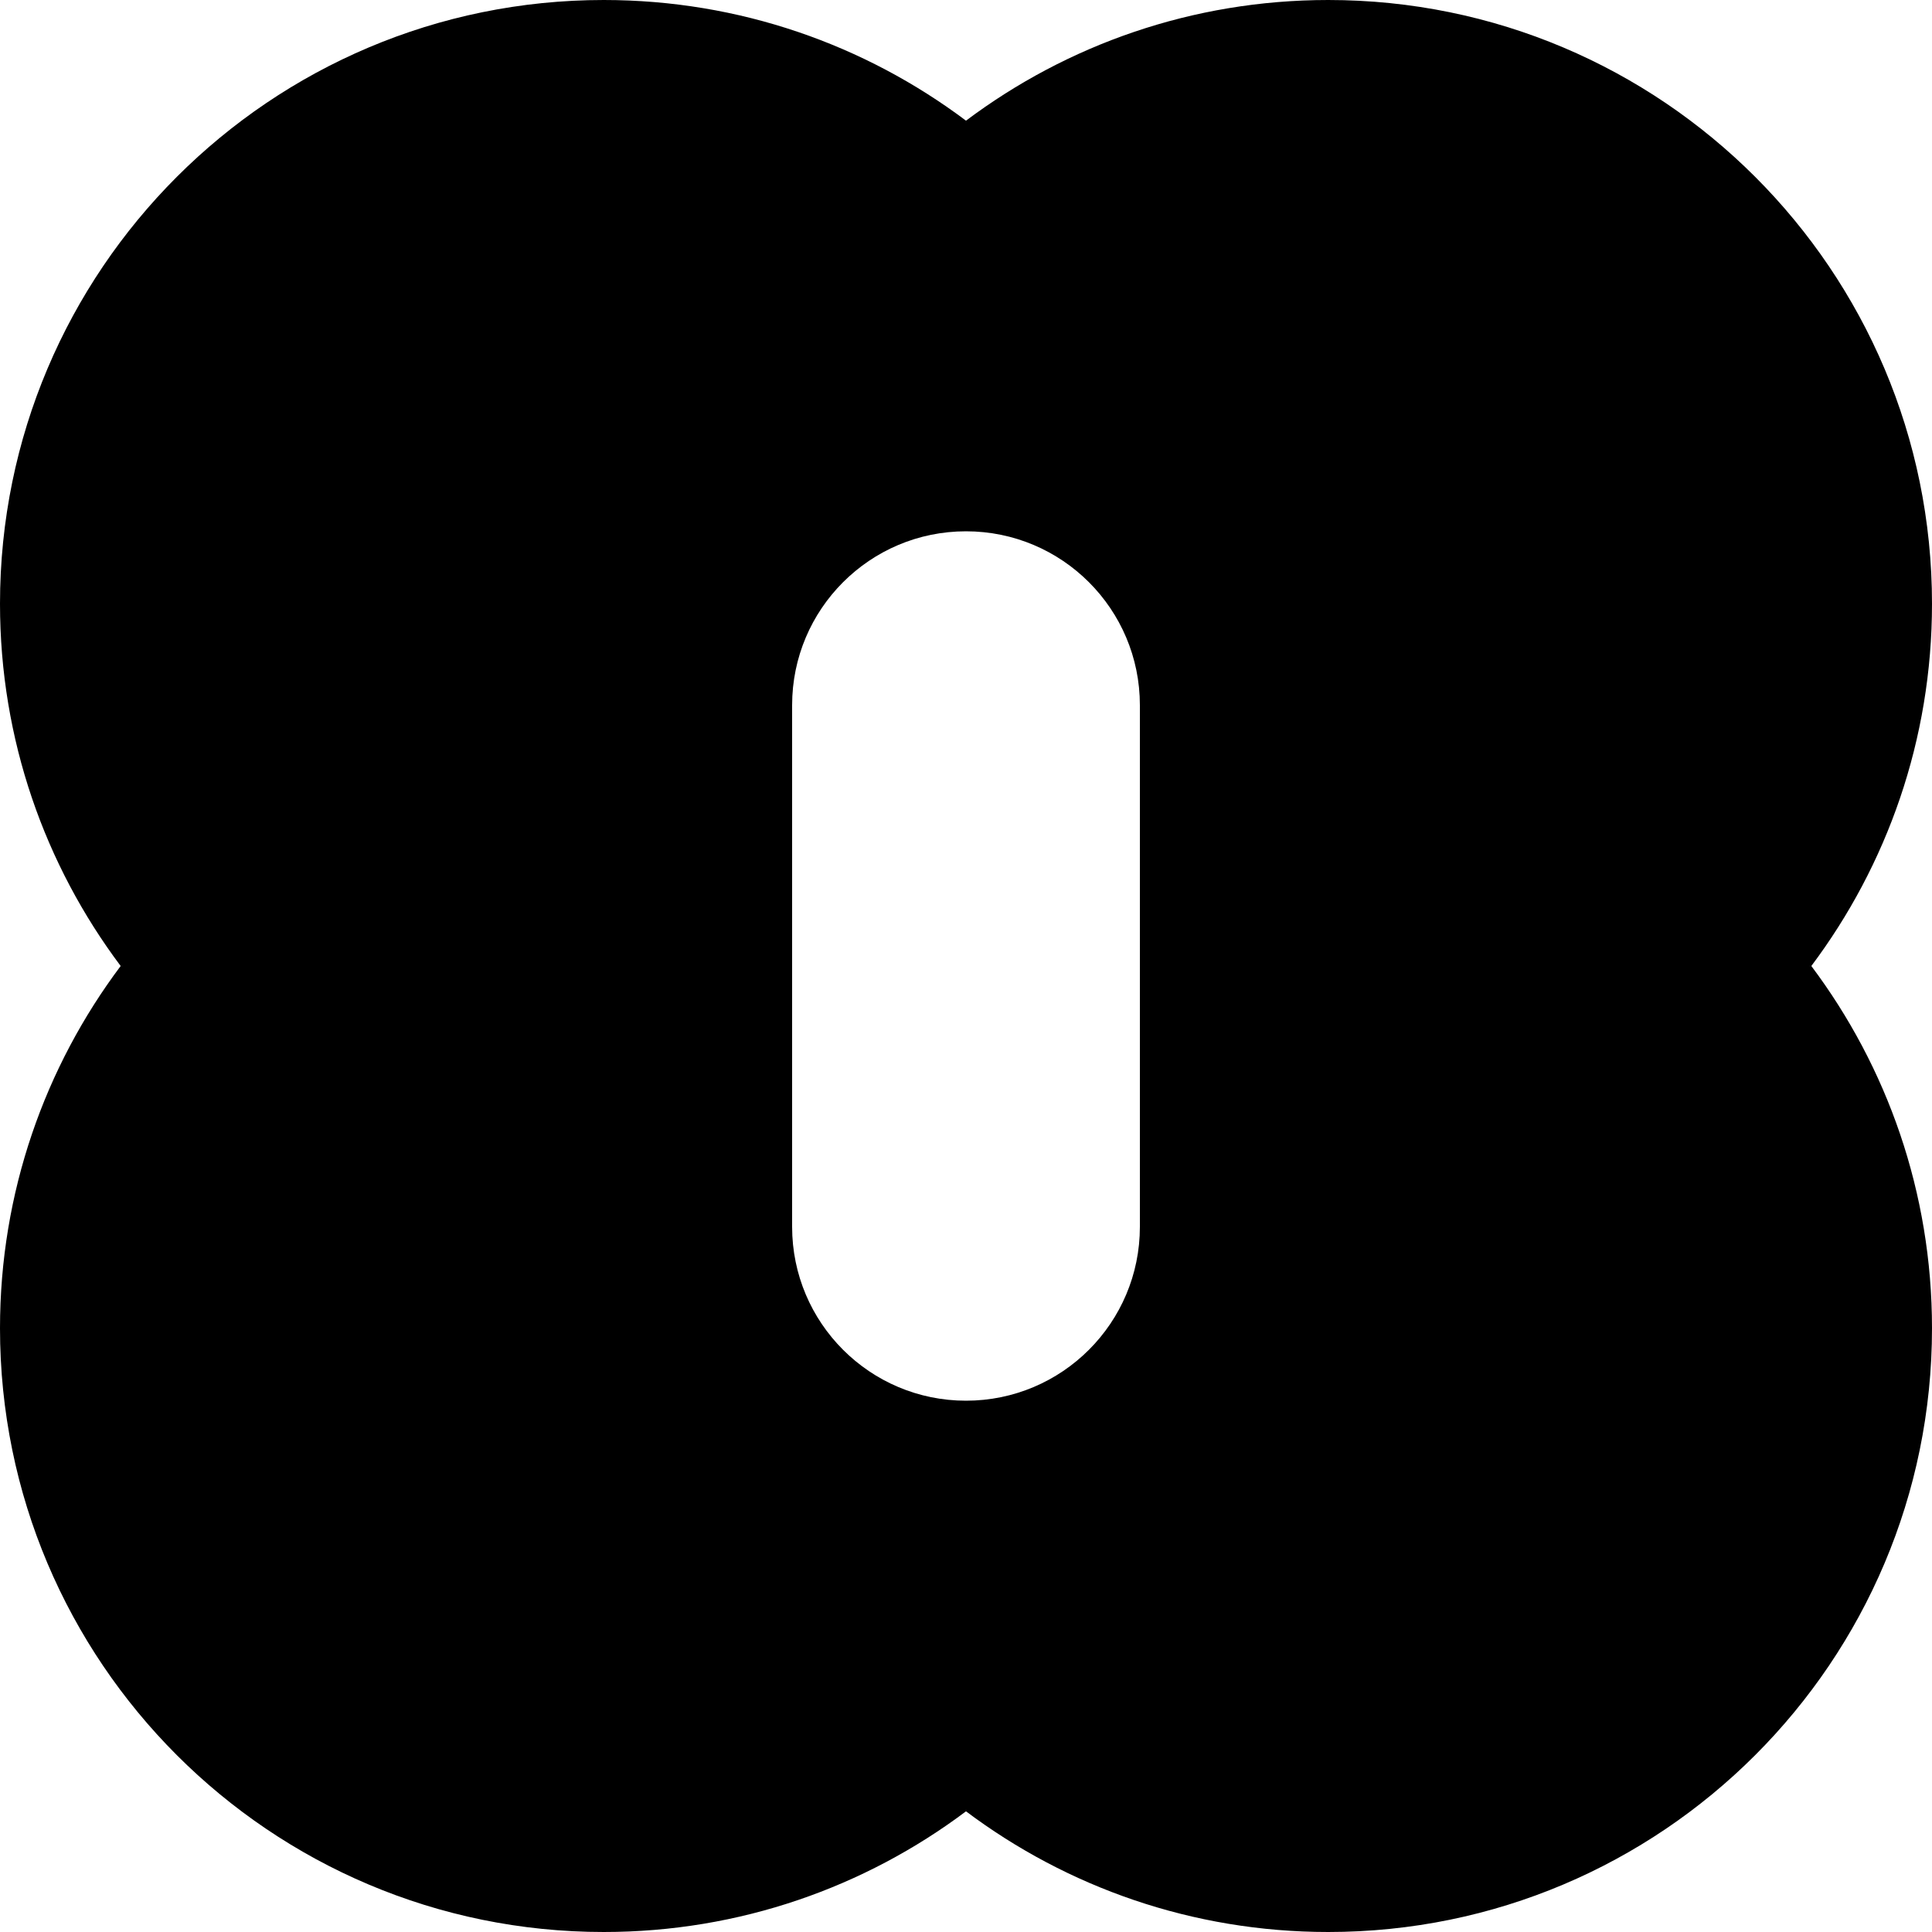
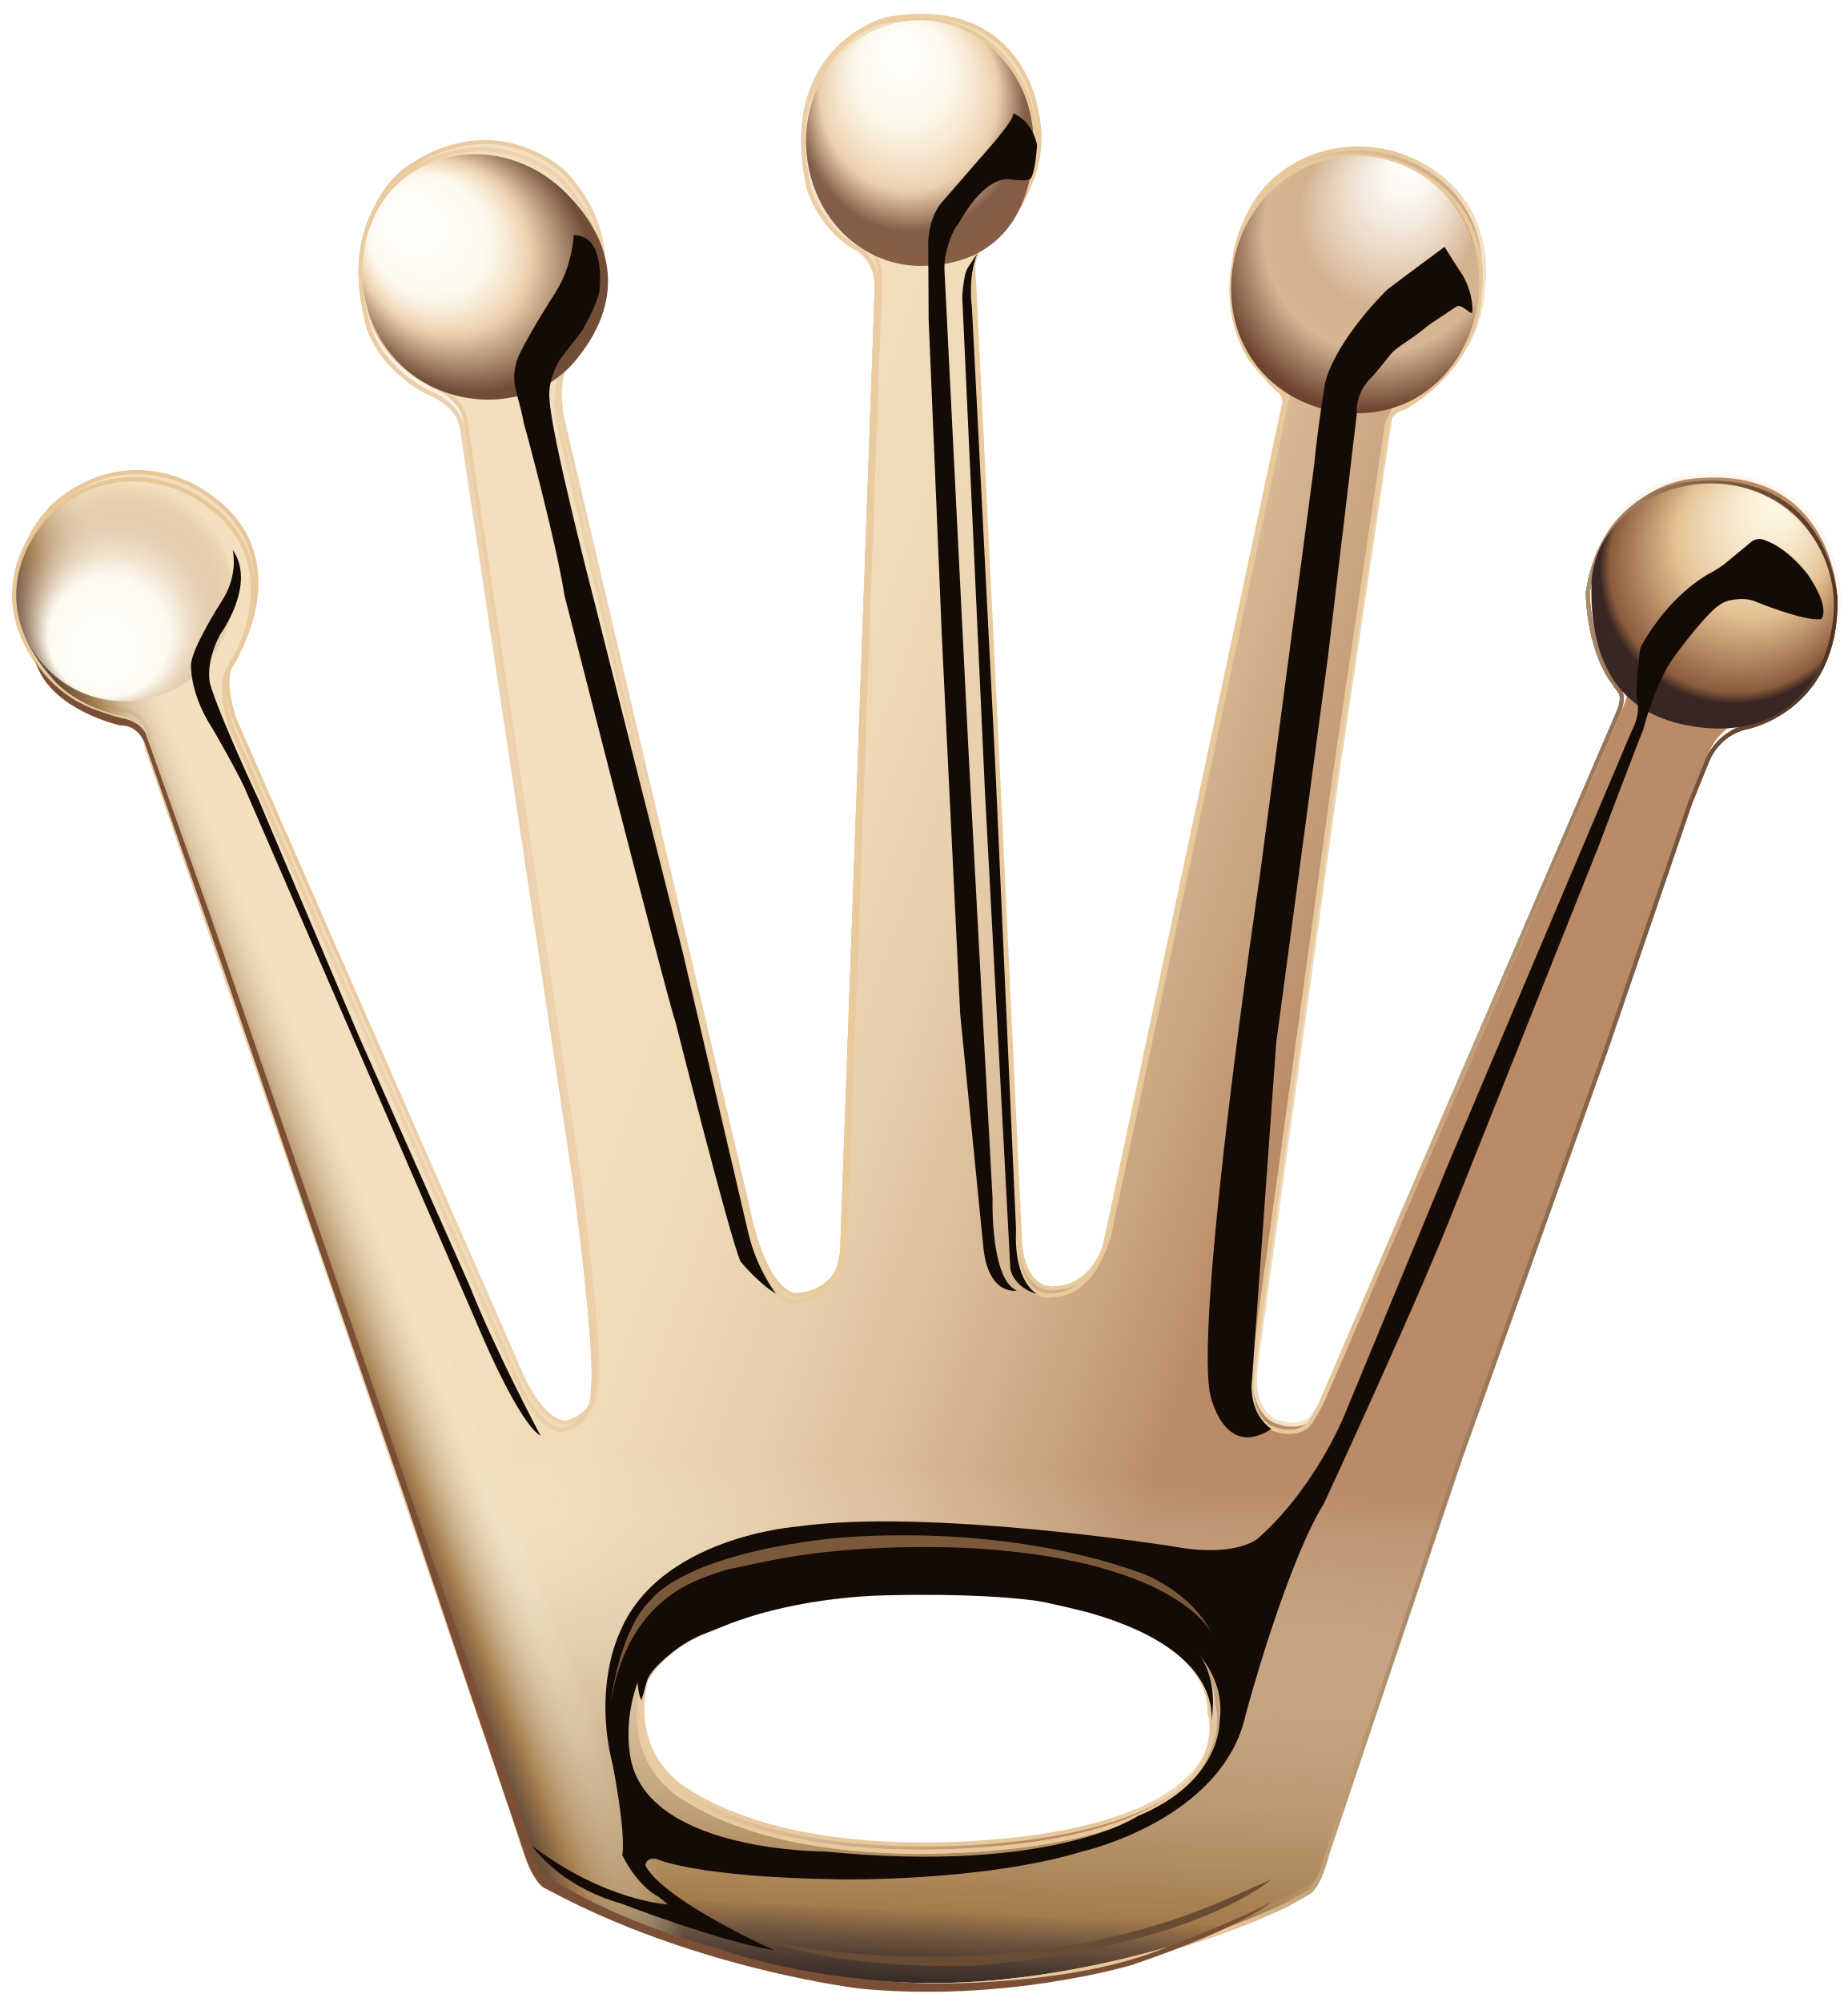
- <svg xmlns="http://www.w3.org/2000/svg" width="24" height="24" viewBox="0 0 24 24" fill="none" data-fc-idx="0">
-   <path fill-rule="evenodd" clip-rule="evenodd" d="M12 1.499C10.746 0.558 9.188 0 7.5 0C3.358 0 0 3.358 0 7.5C0 9.188 0.558 10.746 1.499 12C0.558 13.254 0 14.812 0 16.5C0 20.642 3.358 24 7.5 24C9.188 24 10.746 23.442 12 22.501C13.254 23.442 14.812 24 16.5 24C20.642 24 24 20.642 24 16.5C24 14.812 23.442 13.254 22.501 12C23.442 10.746 24 9.188 24 7.5C24 3.358 20.642 0 16.5 0C14.812 0 13.254 0.558 12 1.499ZM12 6.6C10.807 6.6 9.84 7.567 9.84 8.76V15.24C9.84 16.433 10.807 17.4 12 17.4C13.193 17.4 14.16 16.433 14.16 15.24V8.76C14.16 7.567 13.193 6.6 12 6.6Z" fill="currentColor" style="fill: rgb(0, 0, 0) !important;" />
+ <svg xmlns="http://www.w3.org/2000/svg" viewBox="0 0 456.6 494.7" alt="" data-fc-idx="0">
+   <linearGradient id="a" x1="35.557" x2="461.064" y1="183.426" y2="330.853" gradientUnits="userSpaceOnUse">
+     <stop offset="0" stop-color="#f9f4eb" style="stop-color: rgb(249, 244, 235) !important;" />
+     <stop offset="0.089" stop-color="#f8f2e7" style="stop-color: rgb(248, 242, 231) !important;" />
+     <stop offset="0.17" stop-color="#f6ecdd" style="stop-color: rgb(246, 236, 221) !important;" />
+     <stop offset="0.248" stop-color="#f3e3cd" style="stop-color: rgb(243, 227, 205) !important;" />
+     <stop offset="0.324" stop-color="#efd6b5" style="stop-color: rgb(239, 214, 181) !important;" />
+     <stop offset="0.338" stop-color="#edd3b0" style="stop-color: rgb(237, 211, 176) !important;" />
+     <stop offset="0.42" stop-color="#eccfa9" style="stop-color: rgb(236, 207, 169) !important;" />
+     <stop offset="0.48" stop-color="#ebcaa0" style="stop-color: rgb(235, 202, 160) !important;" />
+     <stop offset="0.703" stop-color="#e1bc8b" style="stop-color: rgb(225, 188, 139) !important;" />
+     <stop offset="0.81" stop-color="#dcb480" style="stop-color: rgb(220, 180, 128) !important;" />
+     <stop offset="0.844" stop-color="#ca9e70" style="stop-color: rgb(202, 158, 112) !important;" />
+     <stop offset="0.893" stop-color="#b98960" style="stop-color: rgb(185, 137, 96) !important;" />
+     <stop offset="0.944" stop-color="#af7d57" style="stop-color: rgb(175, 125, 87) !important;" />
+     <stop offset="1" stop-color="#ac7954" style="stop-color: rgb(172, 121, 84) !important;" />
+   </linearGradient>
+   <linearGradient id="b" x1="-8.035" x2="430.509" y1="206.645" y2="284.926" gradientUnits="userSpaceOnUse">
+     <stop offset="0" stop-color="#e8c798" style="stop-color: rgb(232, 199, 152) !important;" />
+     <stop offset="0.139" stop-color="#e8c89b" style="stop-color: rgb(232, 200, 155) !important;" />
+     <stop offset="0.241" stop-color="#ebcda4" style="stop-color: rgb(235, 205, 164) !important;" />
+     <stop offset="0.316" stop-color="#edd3b0" style="stop-color: rgb(237, 211, 176) !important;" />
+     <stop offset="0.399" stop-color="#ecd0a9" style="stop-color: rgb(236, 208, 169) !important;" />
+     <stop offset="0.482" stop-color="#e9ca9d" style="stop-color: rgb(233, 202, 157) !important;" />
+     <stop offset="0.757" stop-color="#e7c89a" style="stop-color: rgb(231, 200, 154) !important;" />
+     <stop offset="0.769" stop-color="#c8a77f" style="stop-color: rgb(200, 167, 127) !important;" />
+     <stop offset="0.79" stop-color="#a07e5e" style="stop-color: rgb(160, 126, 94) !important;" />
+     <stop offset="0.811" stop-color="#816046" style="stop-color: rgb(129, 96, 70) !important;" />
+     <stop offset="0.832" stop-color="#6a4b35" style="stop-color: rgb(106, 75, 53) !important;" />
+     <stop offset="0.854" stop-color="#5c3d2b" style="stop-color: rgb(92, 61, 43) !important;" />
+     <stop offset="0.877" stop-color="#533624" style="stop-color: rgb(83, 54, 36) !important;" />
+     <stop offset="0.901" stop-color="#503322" style="stop-color: rgb(80, 51, 34) !important;" />
+   </linearGradient>
+   <linearGradient id="c" x1="111.356" x2="409.373" y1="206.84" y2="311.671" gradientUnits="userSpaceOnUse">
+     <stop offset="0.12" stop-color="#f3dfbd" style="stop-color: rgb(243, 223, 189) !important;" />
+     <stop offset="0.257" stop-color="#f0dbb9" style="stop-color: rgb(240, 219, 185) !important;" />
+     <stop offset="0.382" stop-color="#e7cfac" style="stop-color: rgb(231, 207, 172) !important;" />
+     <stop offset="0.503" stop-color="#d9ba96" style="stop-color: rgb(217, 186, 150) !important;" />
+     <stop offset="0.62" stop-color="#c69f7a" style="stop-color: rgb(198, 159, 122) !important;" />
+     <stop offset="0.691" stop-color="#b98b67" style="stop-color: rgb(185, 139, 103) !important;" />
+   </linearGradient>
+   <linearGradient id="d" x1="-7.272" x2="431.272" y1="205.232" y2="283.513" gradientUnits="userSpaceOnUse">
+     <stop offset="0" stop-color="#e8c798" style="stop-color: rgb(232, 199, 152) !important;" />
+     <stop offset="0.139" stop-color="#e8c89b" style="stop-color: rgb(232, 200, 155) !important;" />
+     <stop offset="0.241" stop-color="#ebcda4" style="stop-color: rgb(235, 205, 164) !important;" />
+     <stop offset="0.316" stop-color="#edd3b0" style="stop-color: rgb(237, 211, 176) !important;" />
+     <stop offset="0.399" stop-color="#ecd0a9" style="stop-color: rgb(236, 208, 169) !important;" />
+     <stop offset="0.482" stop-color="#e9ca9d" style="stop-color: rgb(233, 202, 157) !important;" />
+     <stop offset="0.714" stop-color="#e7c89a" style="stop-color: rgb(231, 200, 154) !important;" />
+     <stop offset="0.749" stop-color="#efd8b7" style="stop-color: rgb(239, 216, 183) !important;" />
+     <stop offset="0.784" stop-color="#f5e5cf" style="stop-color: rgb(245, 229, 207) !important;" />
+     <stop offset="0.821" stop-color="#faefe0" style="stop-color: rgb(250, 239, 224) !important;" />
+     <stop offset="0.86" stop-color="#fdf5ea" style="stop-color: rgb(253, 245, 234) !important;" />
+     <stop offset="0.901" stop-color="#fef7ee" style="stop-color: rgb(254, 247, 238) !important;" />
+   </linearGradient>
+   <linearGradient id="e" x1="229.976" x2="209.978" y1="118.482" y2="537.763" gradientUnits="userSpaceOnUse">
+     <stop offset="0.581" stop-color="#fcfbe9" stop-opacity="0" style="stop-color: rgb(252, 251, 233) !important;" />
+     <stop offset="0.628" stop-color="#eee6d0" stop-opacity="0.181" style="stop-color: rgb(238, 230, 208) !important;" />
+     <stop offset="0.725" stop-color="#ccb592" stop-opacity="0.554" style="stop-color: rgb(204, 181, 146) !important;" />
+     <stop offset="0.842" stop-color="#a37b4c" style="stop-color: rgb(163, 123, 76) !important;" />
+     <stop offset="0.843" stop-color="#9e764b" style="stop-color: rgb(158, 118, 75) !important;" />
+     <stop offset="0.858" stop-color="#6e543e" style="stop-color: rgb(110, 84, 62) !important;" />
+     <stop offset="0.873" stop-color="#4a3a31" style="stop-color: rgb(74, 58, 49) !important;" />
+     <stop offset="0.889" stop-color="#2f2624" style="stop-color: rgb(47, 38, 36) !important;" />
+     <stop offset="0.904" stop-color="#1c1718" style="stop-color: rgb(28, 23, 24) !important;" />
+     <stop offset="0.92" stop-color="#0f0c0d" style="stop-color: rgb(15, 12, 13) !important;" />
+     <stop offset="0.937" stop-color="#070506" style="stop-color: rgb(7, 5, 6) !important;" />
+     <stop offset="0.955" stop-color="#050304" style="stop-color: rgb(5, 3, 4) !important;" />
+   </linearGradient>
+   <linearGradient id="f" x1="-8.035" x2="430.509" y1="206.645" y2="284.926" gradientUnits="userSpaceOnUse">
+     <stop offset="0" stop-color="#e8c798" style="stop-color: rgb(232, 199, 152) !important;" />
+     <stop offset="0.102" stop-color="#e8c89b" style="stop-color: rgb(232, 200, 155) !important;" />
+     <stop offset="0.178" stop-color="#ebcda4" style="stop-color: rgb(235, 205, 164) !important;" />
+     <stop offset="0.234" stop-color="#edd3b0" style="stop-color: rgb(237, 211, 176) !important;" />
+     <stop offset="0.357" stop-color="#ecd0a9" style="stop-color: rgb(236, 208, 169) !important;" />
+     <stop offset="0.482" stop-color="#e9ca9d" style="stop-color: rgb(233, 202, 157) !important;" />
+     <stop offset="0.796" stop-color="#e7c89a" style="stop-color: rgb(231, 200, 154) !important;" />
+     <stop offset="0.888" stop-color="#967456" style="stop-color: rgb(150, 116, 86) !important;" />
+     <stop offset="0.964" stop-color="#62432f" style="stop-color: rgb(98, 67, 47) !important;" />
+     <stop offset="1" stop-color="#503322" style="stop-color: rgb(80, 51, 34) !important;" />
+   </linearGradient>
+   <linearGradient id="g" x1="392.616" x2="25.121" y1="181.809" y2="331.512" gradientUnits="userSpaceOnUse">
+     <stop offset="0.803" stop-color="#fcfbe9" stop-opacity="0" style="stop-color: rgb(252, 251, 233) !important;" />
+     <stop offset="0.812" stop-color="#eee6d0" stop-opacity="0.181" style="stop-color: rgb(238, 230, 208) !important;" />
+     <stop offset="0.831" stop-color="#ccb592" stop-opacity="0.554" style="stop-color: rgb(204, 181, 146) !important;" />
+     <stop offset="0.854" stop-color="#a37b4c" style="stop-color: rgb(163, 123, 76) !important;" />
+     <stop offset="0.855" stop-color="#9e764b" style="stop-color: rgb(158, 118, 75) !important;" />
+     <stop offset="0.868" stop-color="#6e543e" style="stop-color: rgb(110, 84, 62) !important;" />
+     <stop offset="0.882" stop-color="#4a3a31" style="stop-color: rgb(74, 58, 49) !important;" />
+     <stop offset="0.896" stop-color="#2f2624" style="stop-color: rgb(47, 38, 36) !important;" />
+     <stop offset="0.91" stop-color="#1c1718" style="stop-color: rgb(28, 23, 24) !important;" />
+     <stop offset="0.924" stop-color="#0f0c0d" style="stop-color: rgb(15, 12, 13) !important;" />
+     <stop offset="0.939" stop-color="#070506" style="stop-color: rgb(7, 5, 6) !important;" />
+     <stop offset="0.955" stop-color="#050304" style="stop-color: rgb(5, 3, 4) !important;" />
+   </linearGradient>
+   <radialGradient id="h" cx="30.8" cy="146.5" r="32.89" fx="23.585" fy="166.478" gradientUnits="userSpaceOnUse">
+     <stop offset="0" stop-color="#fffefa" style="stop-color: rgb(255, 254, 250) !important;" />
+     <stop offset="0.248" stop-color="#fefdf8" style="stop-color: rgb(254, 253, 248) !important;" />
+     <stop offset="0.433" stop-color="#fefbf1" style="stop-color: rgb(254, 251, 241) !important;" />
+     <stop offset="0.452" stop-color="#fdfaf0" style="stop-color: rgb(253, 250, 240) !important;" />
+     <stop offset="0.513" stop-color="#f6efe2" stop-opacity="0.866" style="stop-color: rgb(246, 239, 226) !important;" />
+     <stop offset="0.62" stop-color="#e4d2be" stop-opacity="0.627" style="stop-color: rgb(228, 210, 190) !important;" />
+     <stop offset="0.76" stop-color="#c8a789" stop-opacity="0.314" style="stop-color: rgb(200, 167, 137) !important;" />
+     <stop offset="0.901" stop-color="#ac7954" stop-opacity="0" style="stop-color: rgb(172, 121, 84) !important;" />
+   </radialGradient>
+   <radialGradient id="i" cx="234.59" cy="322.848" r="32.855" fx="237.449" fy="343.873" gradientTransform="matrix(-.8158 .8158 -.8937 -.8937 599.003 165.7)" gradientUnits="userSpaceOnUse">
+     <stop offset="0" stop-color="#fffefa" style="stop-color: rgb(255, 254, 250) !important;" />
+     <stop offset="0.192" stop-color="#fefdf7" style="stop-color: rgb(254, 253, 247) !important;" />
+     <stop offset="0.353" stop-color="#fdfaf0" style="stop-color: rgb(253, 250, 240) !important;" />
+     <stop offset="0.393" stop-color="#fcf6e9" style="stop-color: rgb(252, 246, 233) !important;" />
+     <stop offset="0.451" stop-color="#f7ead6" style="stop-color: rgb(247, 234, 214) !important;" />
+     <stop offset="0.52" stop-color="#efd7b8" style="stop-color: rgb(239, 215, 184) !important;" />
+     <stop offset="0.544" stop-color="#ecd0ac" style="stop-color: rgb(236, 208, 172) !important;" />
+     <stop offset="0.797" stop-color="#714d38" style="stop-color: rgb(113, 77, 56) !important;" />
+   </radialGradient>
+   <radialGradient id="j" cx="-357.837" cy="226.244" r="36.766" fx="-352.883" fy="247.148" gradientTransform="matrix(-1.1203 0 0 -1.2159 -173.585 310.377)" gradientUnits="userSpaceOnUse">
+     <stop offset="0" stop-color="#fffefa" style="stop-color: rgb(255, 254, 250) !important;" />
+     <stop offset="0.132" stop-color="#fefdf7" style="stop-color: rgb(254, 253, 247) !important;" />
+     <stop offset="0.242" stop-color="#fdfaf0" style="stop-color: rgb(253, 250, 240) !important;" />
+     <stop offset="0.303" stop-color="#fcf6e9" style="stop-color: rgb(252, 246, 233) !important;" />
+     <stop offset="0.392" stop-color="#f7ead6" style="stop-color: rgb(247, 234, 214) !important;" />
+     <stop offset="0.497" stop-color="#efd7b8" style="stop-color: rgb(239, 215, 184) !important;" />
+     <stop offset="0.532" stop-color="#ecd0ac" style="stop-color: rgb(236, 208, 172) !important;" />
+     <stop offset="0.677" stop-color="#835d48" style="stop-color: rgb(131, 93, 72) !important;" />
+     <stop offset="0.95" stop-color="#8c5c3d" style="stop-color: rgb(140, 92, 61) !important;" />
+   </radialGradient>
+   <radialGradient id="k" cx="-333.529" cy="415.262" r="41.056" fx="-340.736" fy="440.547" gradientTransform="matrix(-1.2082 -.2093 .2174 -1.2545 -158.298 521.438)" gradientUnits="userSpaceOnUse">
+     <stop offset="0.031" stop-color="#fffefa" style="stop-color: rgb(255, 254, 250) !important;" />
+     <stop offset="0.095" stop-color="#fcf9f3" style="stop-color: rgb(252, 249, 243) !important;" />
+     <stop offset="0.188" stop-color="#f4eadf" style="stop-color: rgb(244, 234, 223) !important;" />
+     <stop offset="0.3" stop-color="#e7d4bf" style="stop-color: rgb(231, 212, 191) !important;" />
+     <stop offset="0.425" stop-color="#d6b594" style="stop-color: rgb(214, 181, 148) !important;" />
+     <stop offset="0.44" stop-color="#d4b18e" style="stop-color: rgb(212, 177, 142) !important;" />
+     <stop offset="0.57" stop-color="#d7b694" style="stop-color: rgb(215, 182, 148) !important;" />
+     <stop offset="0.747" stop-color="#6d422f" style="stop-color: rgb(109, 66, 47) !important;" />
+   </radialGradient>
+   <radialGradient id="l" cx="-277.091" cy="427.103" r="41.094" fx="-287.076" fy="451.452" gradientTransform="matrix(-1.1863 -.2055 .2055 -1.1863 6.443 599.36)" gradientUnits="userSpaceOnUse">
+     <stop offset="0.044" stop-color="#fdf6e0" style="stop-color: rgb(253, 246, 224) !important;" />
+     <stop offset="0.112" stop-color="#fbf1d9" style="stop-color: rgb(251, 241, 217) !important;" />
+     <stop offset="0.211" stop-color="#f4e3c5" style="stop-color: rgb(244, 227, 197) !important;" />
+     <stop offset="0.329" stop-color="#eacea5" style="stop-color: rgb(234, 206, 165) !important;" />
+     <stop offset="0.389" stop-color="#e4c092" style="stop-color: rgb(228, 192, 146) !important;" />
+     <stop offset="0.632" stop-color="#8c5c3d" style="stop-color: rgb(140, 92, 61) !important;" />
+     <stop offset="0.67" stop-color="#372623" style="stop-color: rgb(55, 38, 35) !important;" />
+   </radialGradient>
+   <path fill="url(#a)" stroke="url(#b)" stroke-miterlimit="10" d="M416.4 119.7s-20.2 1.8-24 26.7c0 0 0 13 5.9 21.6l2.2 3.1s1 1.4-.6 5.1l-73.7 171.2-2.4 4.1s-2.6 4.1-9.6 1.4c0 0-6.1-2.4-4.7-13.4l20.2-146.6 13-87.7s.7-3.4 3.4-4.2c.7-.2 1.4-.5 2.1-1 4.3-2.6 16.9-11.8 17.5-27.7 0 0 3-16.9-11.6-27.5-10.4-7.6-24.4-8.5-35.4-1.9-6.4 3.8-12.3 10.4-13.7 22 0 0-3.1 13.2 4.5 24.4 0 0 5.3 6.3 6.7 7.3 0 0 1.6 1.4 1.2 3.1l-44.2 207.6s-3.1 12.6-13.4 12.8c0 0-7.1 1.4-8.5-10.6l-6.1-129.9-5.5-112.1s.6-5.5 4.7-7.9c0 0 15.5-11.8 10.8-30.7 0 0-4.7-29.3-37.9-23.4 0 0-24.6 7.3-17.5 40.7 0 0 2.4 9.4 11.4 14.9 0 0 5.5 2.4 5.5 9.6L208.2 307s.8 13.8-12.2 14.7c0 0-7.7.8-12.4-23.2L138.1 105s-2.5-11.2 3-16.1c0 0 17.6-22.9-2.4-44.4 0 0-16.7-16.3-38.7-1.2 0 0-15.7 9.8-9.4 35.6 0 0 1.5 10.7 15.2 18.1 0 0 7.9 2.6 8.5 9.5l27.9 186.1s5.7 42.5 4.3 50.9c0 0 .8 7.5-7.3 9.8 0 0-6.1 1.4-12.8-15.5L57.3 179.9s-4.3-10.8 0-15.7c0 0 16.3-26.1-8.6-41.3 0 0-17.9-12.2-36.2 3.7 0 0-20.2 18.3 0 41.3 0 0 4.7 6.3 16.1 9.2 0 0 6.7.2 7.7 7.5l58.6 170.2 32.6 95.5s3.2 11.6 5.1 13.2c0 0 5.3 5.7 23.2 11.4 0 0 41.9 20.8 94.9 14.4 0 0 35.2-3.3 67.4-18.7l5.1-2.9s2.6-1 4.7-9.4l33-98.1 35.8-100.3 21-61.5 4.3-10.6s2.4-6.5 9.6-8.1c0 0 22.2-4.1 22-31.3.2 0-1.6-33.2-37.2-28.7zm-160 335.8s-55.4 9.2-87.3-11.2c0 0-15.1-7.9-10.2-27.7 0 0 3.6-9.3 17.3-14.2 0 0 22.4-13 78-7.7 0 0 44.6 5.1 44.8 28.5.1.1 7.9 24.6-42.6 32.3z" style="fill: url(&quot;#a&quot;) !important; stroke: url(&quot;#b&quot;) !important;" />
+   <path fill="url(#c)" stroke="url(#d)" stroke-miterlimit="10" d="M417.23 117.913s-20.2 1.8-24 26.7c0 0 0 13 5.9 21.6l2.2 3.1s1 1.4-.6 5.1l-73.7 171.2-2.4 4.1s-2.6 4.1-9.6 1.4c0 0-6.1-2.4-4.7-13.4l20.2-146.6 13-87.7s.7-3.4 3.4-4.2c.7-.2 3-1.6 3.7-2 4.3-2.6 15.4-10.8 15.9-26.7 0 0 3-16.9-11.6-27.5-10.4-7.6-24.4-8.5-35.4-1.9-6.4 3.8-12.3 10.4-13.7 22 0 0-3.1 13.2 4.5 24.4 0 0 5.3 6.3 6.7 7.3 0 0 1.6 1.4 1.2 3.1l-44.2 207.6s-3.1 12.6-13.4 12.8c0 0-7.1 1.4-8.5-10.6l-6.1-129.9-5.5-112.1s.6-5.5 4.7-7.9c0 0 15.5-11.8 10.8-30.7 0 0-3.8-28.3-37-22.4 0 0-24.7 6.2-17.6 39.6 0 0 3.4 6.8 11.3 13.6 0 0 4.8 3.8 4.8 11.1l-8.5 236.3s.8 13.8-12.2 14.7c0 0-7.7.8-12.4-23.2l-45.5-193.6s-2.5-11.2 3-16.1c0 0 17.6-22.9-2.4-44.4 0 0-16.7-16.3-38.7-1.2 0 0-15.7 9.8-9.4 35.6 0 0 1.5 10.7 15.2 18.1 0 0 7.9 2.6 8.5 9.5l27.9 186.1s5.7 42.5 4.3 50.9c0 0 .8 7.5-7.3 9.8 0 0-6.1 1.4-12.8-15.5l-69.1-157.9s-4.3-10.8 0-15.7c0 0 16.3-26.1-8.6-41.3 0 0-17.9-12.2-36.2 3.7 0 0-20.2 18.3 0 41.3 0 0 4.7 6.3 16.1 9.2 0 0 6.7.2 7.7 7.5l58.6 170.2 32.6 95.5s3.2 11.6 5.1 13.2c0 0 5.3 5.7 23.2 11.4 0 0 41.9 20.8 94.9 14.4 0 0 35.2-3.3 67.4-18.7l5.1-2.9s2.6-1 4.7-9.4l33-98.1 35.8-100.3 21-61.5 4.3-10.6s2.4-6.5 9.6-8.1c0 0 22.2-4.1 22-31.3.2 0-1.6-33.2-37.2-28.7zm-160 335.8s-55.4 9.2-87.3-11.2c0 0-15.1-7.9-10.2-27.7 0 0 3.6-9.3 17.3-14.2 0 0 22.4-13 78-7.7 0 0 44.6 5.1 44.8 28.5.1.1 7.9 24.6-42.6 32.3z" style="fill: url(&quot;#c&quot;) !important; stroke: url(&quot;#d&quot;) !important;" />
+   <path fill="url(#e)" stroke="url(#f)" stroke-miterlimit="10" d="M416.4 119.7s-20.2 1.8-24 26.7c0 0 0 13 5.9 21.6l2.2 3.1s1 1.4-.6 5.1l-73.7 171.2-2.4 4.1s-2.6 4.1-9.6 1.4c0 0-6.1-2.4-4.7-13.4l20.2-146.6 13-87.7s.7-3.4 3.4-4.2c.7-.2 1.4-.5 2.1-1 4.3-2.6 16.9-11.8 17.5-27.7 0 0 3-16.9-11.6-27.5-10.4-7.6-24.4-8.5-35.4-1.9-6.4 3.8-12.3 10.4-13.7 22 0 0-3.1 13.2 4.5 24.4 0 0 5.3 6.3 6.7 7.3 0 0 1.6 1.4 1.2 3.1l-44.2 207.6s-3.1 12.6-13.4 12.8c0 0-7.1 1.4-8.5-10.6l-6.1-129.9-5.5-112.1s.6-5.5 4.7-7.9c0 0 15.5-11.8 10.8-30.7 0 0-4.7-29.3-37.9-23.4 0 0-24.6 7.3-17.5 40.7 0 0 2.4 9.4 11.4 14.9 0 0 5.5 2.4 5.5 9.6L208.2 307s.8 13.8-12.2 14.7c0 0-7.7.8-12.4-23.2L138.1 105s-2.5-11.2 3-16.1c0 0 17.6-22.9-2.4-44.4 0 0-16.7-16.3-38.7-1.2 0 0-15.7 9.8-9.4 35.6 0 0 1.5 10.7 15.2 18.1 0 0 7.9 2.6 8.5 9.5l27.9 186.1s5.7 42.5 4.3 50.9c0 0 .8 7.5-7.3 9.8 0 0-6.1 1.4-12.8-15.5L57.3 179.9s-4.3-10.8 0-15.7c0 0 16.3-26.1-8.6-41.3 0 0-17.9-12.2-36.2 3.7 0 0-20.2 18.3 0 41.3 0 0 4.7 6.3 16.1 9.2 0 0 6.7.2 7.7 7.5l58.6 170.2 32.6 95.5s3.2 11.6 5.1 13.2c0 0 5.3 5.7 23.2 11.4 0 0 41.9 20.8 94.9 14.4 0 0 35.2-3.3 67.4-18.7l5.1-2.9s2.6-1 4.7-9.4l33-98.1 35.8-100.3 21-61.5 4.3-10.6s2.4-6.5 9.6-8.1c0 0 22.2-4.1 22-31.3.2 0-1.6-33.2-37.2-28.7zm-160 335.8s-55.4 9.2-87.3-11.2c0 0-15.1-7.9-10.2-27.7 0 0 3.6-9.3 17.3-14.2 0 0 22.4-13 78-7.7 0 0 44.6 5.1 44.8 28.5.1.1 7.9 24.6-42.6 32.3z" style="fill: url(&quot;#e&quot;) !important; stroke: url(&quot;#f&quot;) !important;" />
+   <path fill="url(#g)" stroke="url(#f)" stroke-miterlimit="10" d="M416.4 119.7s-20.2 1.8-24 26.7c0 0 0 13 5.9 21.6l2.2 3.1s1 1.4-.6 5.1l-73.7 171.2-2.4 4.1s-2.6 4.1-9.6 1.4c0 0-6.1-2.4-4.7-13.4l20.2-146.6 13-87.7s.7-3.4 3.4-4.2c.7-.2 1.4-.5 2.1-1 4.3-2.6 16.9-11.8 17.5-27.7 0 0 3-16.9-11.6-27.5-10.4-7.6-24.4-8.5-35.4-1.9-6.4 3.8-12.3 10.4-13.7 22 0 0-3.1 13.2 4.5 24.4 0 0 5.3 6.3 6.7 7.3 0 0 1.6 1.4 1.2 3.1l-44.2 207.6s-3.1 12.6-13.4 12.8c0 0-7.1 1.4-8.5-10.6l-6.1-129.9-5.5-112.1s.6-5.5 4.7-7.9c0 0 15.5-11.8 10.8-30.7 0 0-4.7-29.3-37.9-23.4 0 0-24.6 7.3-17.5 40.7 0 0 2.4 9.4 11.4 14.9 0 0 5.5 2.4 5.5 9.6L208.2 307s.8 13.8-12.2 14.7c0 0-7.7.8-12.4-23.2L138.1 105s-2.5-11.2 3-16.1c0 0 17.6-22.9-2.4-44.4 0 0-16.7-16.3-38.7-1.2 0 0-15.7 9.8-9.4 35.6 0 0 1.5 10.7 15.2 18.1 0 0 7.9 2.6 8.5 9.5l27.9 186.1s5.7 42.5 4.3 50.9c0 0 .8 7.5-7.3 9.8 0 0-6.1 1.4-12.8-15.5L57.3 179.9s-4.3-10.8 0-15.7c0 0 16.3-26.1-8.6-41.3 0 0-17.9-12.2-36.2 3.7 0 0-20.2 18.3 0 41.3 0 0 4.7 6.3 16.1 9.2 0 0 6.7.2 7.7 7.5l58.6 170.2 32.6 95.5s3.2 11.6 5.1 13.2c0 0 5.3 5.7 23.2 11.4 0 0 41.9 20.8 94.9 14.4 0 0 35.2-3.3 67.4-18.7l5.1-2.9s2.6-1 4.7-9.4l33-98.1 35.8-100.3 21-61.5 4.3-10.6s2.4-6.5 9.6-8.1c0 0 22.2-4.1 22-31.3.2 0-1.6-33.2-37.2-28.7zm-160 335.8s-55.4 9.2-87.3-11.2c0 0-15.1-7.9-10.2-27.7 0 0 3.6-9.3 17.3-14.2 0 0 23.474-14.622 79.202-8.184 0 0 43.398 5.584 43.598 28.984.1.1 7.9 24.6-42.6 32.3z" style="fill: url(&quot;#g&quot;) !important; stroke: url(&quot;#f&quot;) !important;" />
+   <circle cx="30.8" cy="146.5" r="26.8" fill="url(#h)" style="fill: url(&quot;#h&quot;) !important;" />
+   <path fill="url(#i)" d="M99.1 90.2C86.5 78.1 86.6 56.9 98 45.8c11.2-10.9 29.8-10.2 41.9 1.9s14.7 26.9 1.9 41.9c-10.2 11.8-30.4 12.4-42.7.6z" style="fill: url(&quot;#i&quot;) !important;" />
+   <path fill="url(#j)" d="M199.2 34.7c0-16.5 12.9-29.7 28.1-29.7s28.1 13.5 28.1 30-7.9 30.7-28.1 30.7c-15.2-.1-28.1-13.3-28.1-31z" style="fill: url(&quot;#j&quot;) !important;" />
+   <path fill="url(#k)" d="M304.8 65.1c3-17.3 18.9-29 35.6-26.1 16.6 2.9 27.7 19.2 24.7 36.5s-17.2 29.3-35.6 26.1c-16.6-3-27.9-17.8-24.7-36.5z" style="fill: url(&quot;#k&quot;) !important;" />
+   <path fill="url(#l)" d="M393.3 144.5c.4-16.7 18.5-27.4 34.9-24.6s27.4 18.5 24.6 34.9-14.5 28.1-34.9 24.6c-16.4-2.7-25-14-24.6-34.9z" style="fill: url(&quot;#l&quot;) !important;" />
+   <g fill="#140a06" style="fill: rgb(20, 10, 6) !important;">
+     <path d="M133.6 354.8s-11.4-21.5-17.5-37l-27.3-61.5L64 197.8s-10-21.4-12.1-28.9c0 0-1.3-4.9 2.5-12.1 0 0 9.1-12.4 3.1-20.9 0 0 1.6 6.2-2.8 12.8 0 0-7.2 11.2-7.5 15.5 0 0-.4 7.1 5.3 15.8 0 0 7.1 12.2 8.6 16.2 0 0 57.9 133.4 58.2 134.2.3.7 9.1 21.3 14.3 24.4zM139.5 147.1s25.8 101.3 27.4 105.3c0 0 13.5 53.5 16.1 59.3 0 0 4.4 5.4 8.8 8 0 0-4.9-6.1-7-15.6l-16.1-68.9-21.8-86.5s-10.8-41.4-11.1-50.2c0 0-.7-4.5 2.8-10l4.6-5.9c.5-.6.9-1.2 1.2-1.9 1-1.8 3-5.5 3.7-8.5 0 0 2-14.1-6.3-14.1 0 0-.3 7.7-4.6 14.3 0 0-6.2 9.6-8.9 15.3-.9 2-1.3 4.1-1.2 6.3.2 2.8 1.5 5.8 2.4 10.8.1 0 7.9 28.9 10 42.3zM229.5 78.8l3.3 79.2 4.5 92.6L243 308c1.2 12.4 8.3 10.9 8.3 10.9-6.6-2.8-6-22.7-6-22.7l-5.9-109.7-6-120c0-1 0-1.9.2-2.9 1.1-6.1 3.3-8.4 3.3-8.4 6-10.6 10.9-11.1 12.5-10.9 1.1.1 4.8.7 5.4-.3 1.1-1.7 1.5-8.2 1.5-8.2-1.4-6.3-5.9-7.8-5.9-7.8.4 1.4-5.9 8.5-5.9 8.5l-12 13.8c-3.3 4.3-3.1 10-3.1 10z" style="fill: rgb(20, 10, 6) !important;" />
+     <path d="M239.3 66c-.4.6-.6 1.2-.8 1.9-.3 1.6-.9 4.9-.6 7.5l5.5 119.9 6.3 118.3s.7 4.5 6.7 6.2c0 0-5.9-2.6-5.3-16l-5.2-116.2L240.2 76s-1.1-7.4 1.3-13.3zM314.2 353.1s-4.9-2.9-4.9-10.5l6.1-84.9 12.8-95.5 7.1-59.8s-.7-5.2 3.9-9.4c.6-.6 3.7-4.5 4.2-5.1 1.7-2.3 4.9-3.5 9.7-7.6l6.9-4.6c1.5-.7 3.9 2.8 3.9 1.2.1-3.1-1.1-7.3-3.3-10.2L357 61s-11.1 8.2-14.2 10.6c0 0-12.4 12-15.3 22.9 0 0-2 12.2-2.7 20.2l-13.5 102.1S295.4 323.5 299 344.2c0 0 3.2 16.7 15.2 8.9z" style="fill: rgb(20, 10, 6) !important;" />
+     <path d="M447 142.3s-4.9-7-11.4-9c-1-.3-2.1 0-2.8.6-1.7 1.4-4.7 3.9-6.8 5.6-.8.6-1.7 1.2-2.6 1.7-2.8 1.4-10.8 6.3-17.5 17.9-.4.6-.6 1.3-.7 2.1-.2 2.2-.7 7.1-.8 9.7 0 .7 0 1.3.2 2 .3 1.2.6 4.1-1.3 7.6l-44.4 104.8-26.9 65s-7.3 17.8-21.3 30c0 0-5.6 4.7-20.9 1.8 0 0-60.4-9.5-92.6-4.9 0 0-34.6 2.4-44.2 26.6 0 0-6.4 13.1-1.6 32.2 0 0 3.3 16.4 2.4 22.4 0 0 3.3 7.3 9.1 10.4l2.2 1.8s-15.3-.7-33.5-14.4c0 0 6.4 9.8 22 14.2 0 0 24 9.3 37.7 11.5 0 0-26.9-12-31.8-20.9 0 0 0-2.2 2.9-1.6 0 0 9.5 4.5 45.5 5 0 0 34.9.6 59.6-6.9 0 0 34.8-7.8 40.4-34 0 0 9.8-36.6 19.3-52 0 0 24.2-52.2 32.9-74.8l34.9-87.4s10.2-27 11.1-29c0 0 2.9-11.5 7.5-17.8 0 0 6.3-8.8 10.5-12.4 1.1-.9 2.3-1.6 3.7-1.8 1.6-.3 4.2-.6 6.4.5 0 0 11.5 4.7 15.8 4.2.1.1 2.6-2.3-3-10.7zM301.4 425.5s.5 14.7-20.3 23.3c0 0-20.9 14.3-77.3 8.7 0 0-41.7.2-47.6-21.5 0 0-4.054-13.133 5.25-28.42 0 0 12.113-15.76 54.313-17.56 0 0 52.294-2.525 77.395 15.775 0-.001 10.058 7.397 8.242 19.705z" style="fill: rgb(20, 10, 6) !important;" />
+     <path d="M291.2 404.1c-9.1-7.1-18.124-11.522-18.124-11.522-30.9-6-60.837-4.316-60.837-4.316C167.339 391.362 159 410.9 159 410.9l.774-5.51c-3.402 1.686-2.416 13.034-1.263 14.712 1.426-3.967.705-5.328 4.329-8.875 6.625-6.484 11.734-7.626 14.795-8.919 6.878-2.905 14.116-4.767 20.569-5.961 11.525-2.132 20.547-2.132 20.547-2.132 20.134-.483 31.591.574 37.116 1.302 2.827.372 12.068 2.64 13.256 2.977 36.093 10.233 29.907 28.93 29.907 28.93 3.721-17.952-7.83-23.324-7.83-23.324z" style="fill: rgb(20, 10, 6) !important;" />
+   </g>
+   <path fill="#7b4f36" d="M8.8 163.6s4.4 7.7 13.8 11.4c0 0 3.7 1.5 7.3 2.4 0 0 4.1.5 6 3.6l16.5 46.4 23.5 67.9 46 133.6 8.4 24.1 2.1 6.6s1.1 3.5 3.6 4.6c0 0 16.1 10.7 41.7 17.3 0 0 18.6 7.4 50.6 8.6 0 0 36.1 1.1 60.2-9 0 0 17.7-6.7 25.6-11.1 0 0-6.3 6-34.2 15.5 0 0-31 9.4-67.3 5.9 0 0-41.1-4.8-77.7-24.7 0 0-2.9-.5-5.8-10.1L114 411.9l-14.3-42.7L76 300.5l-20.9-61.3-19.1-55s-1.4-4.6-5.5-4.9c-.4 0-.7-.1-1.1-.1-3-.8-17.2-4.8-20.6-15.6z" style="fill: rgb(123, 79, 54) !important;" />
+   <path fill="#684c34" d="M190.4 479.8s59.3 13.6 114.1-11.1l9.5-4.2s-18.1 16.4-72.6 21.2c-.1 0-31.2 1.4-51-5.9z" style="fill: rgb(104, 76, 52) !important;" />
+   <path fill="#79593a" d="M150.9 420.9s2.1-18.3 10.1-25.7c0 0 7.3-10.7 43.3-14.9 0 0 40.7-5.1 78.3 8.6 0 0 11.9 4.5 16.9 14.8 0 0-7.8-17.6-57.2-21 0 0-27.4-2.1-52.4 3-3.5.7-6.9 1.5-10.4 2.2-5.586 2.002-24.1 5.6-28.6 33z" style="fill: rgb(121, 89, 58) !important;" />
</svg>
